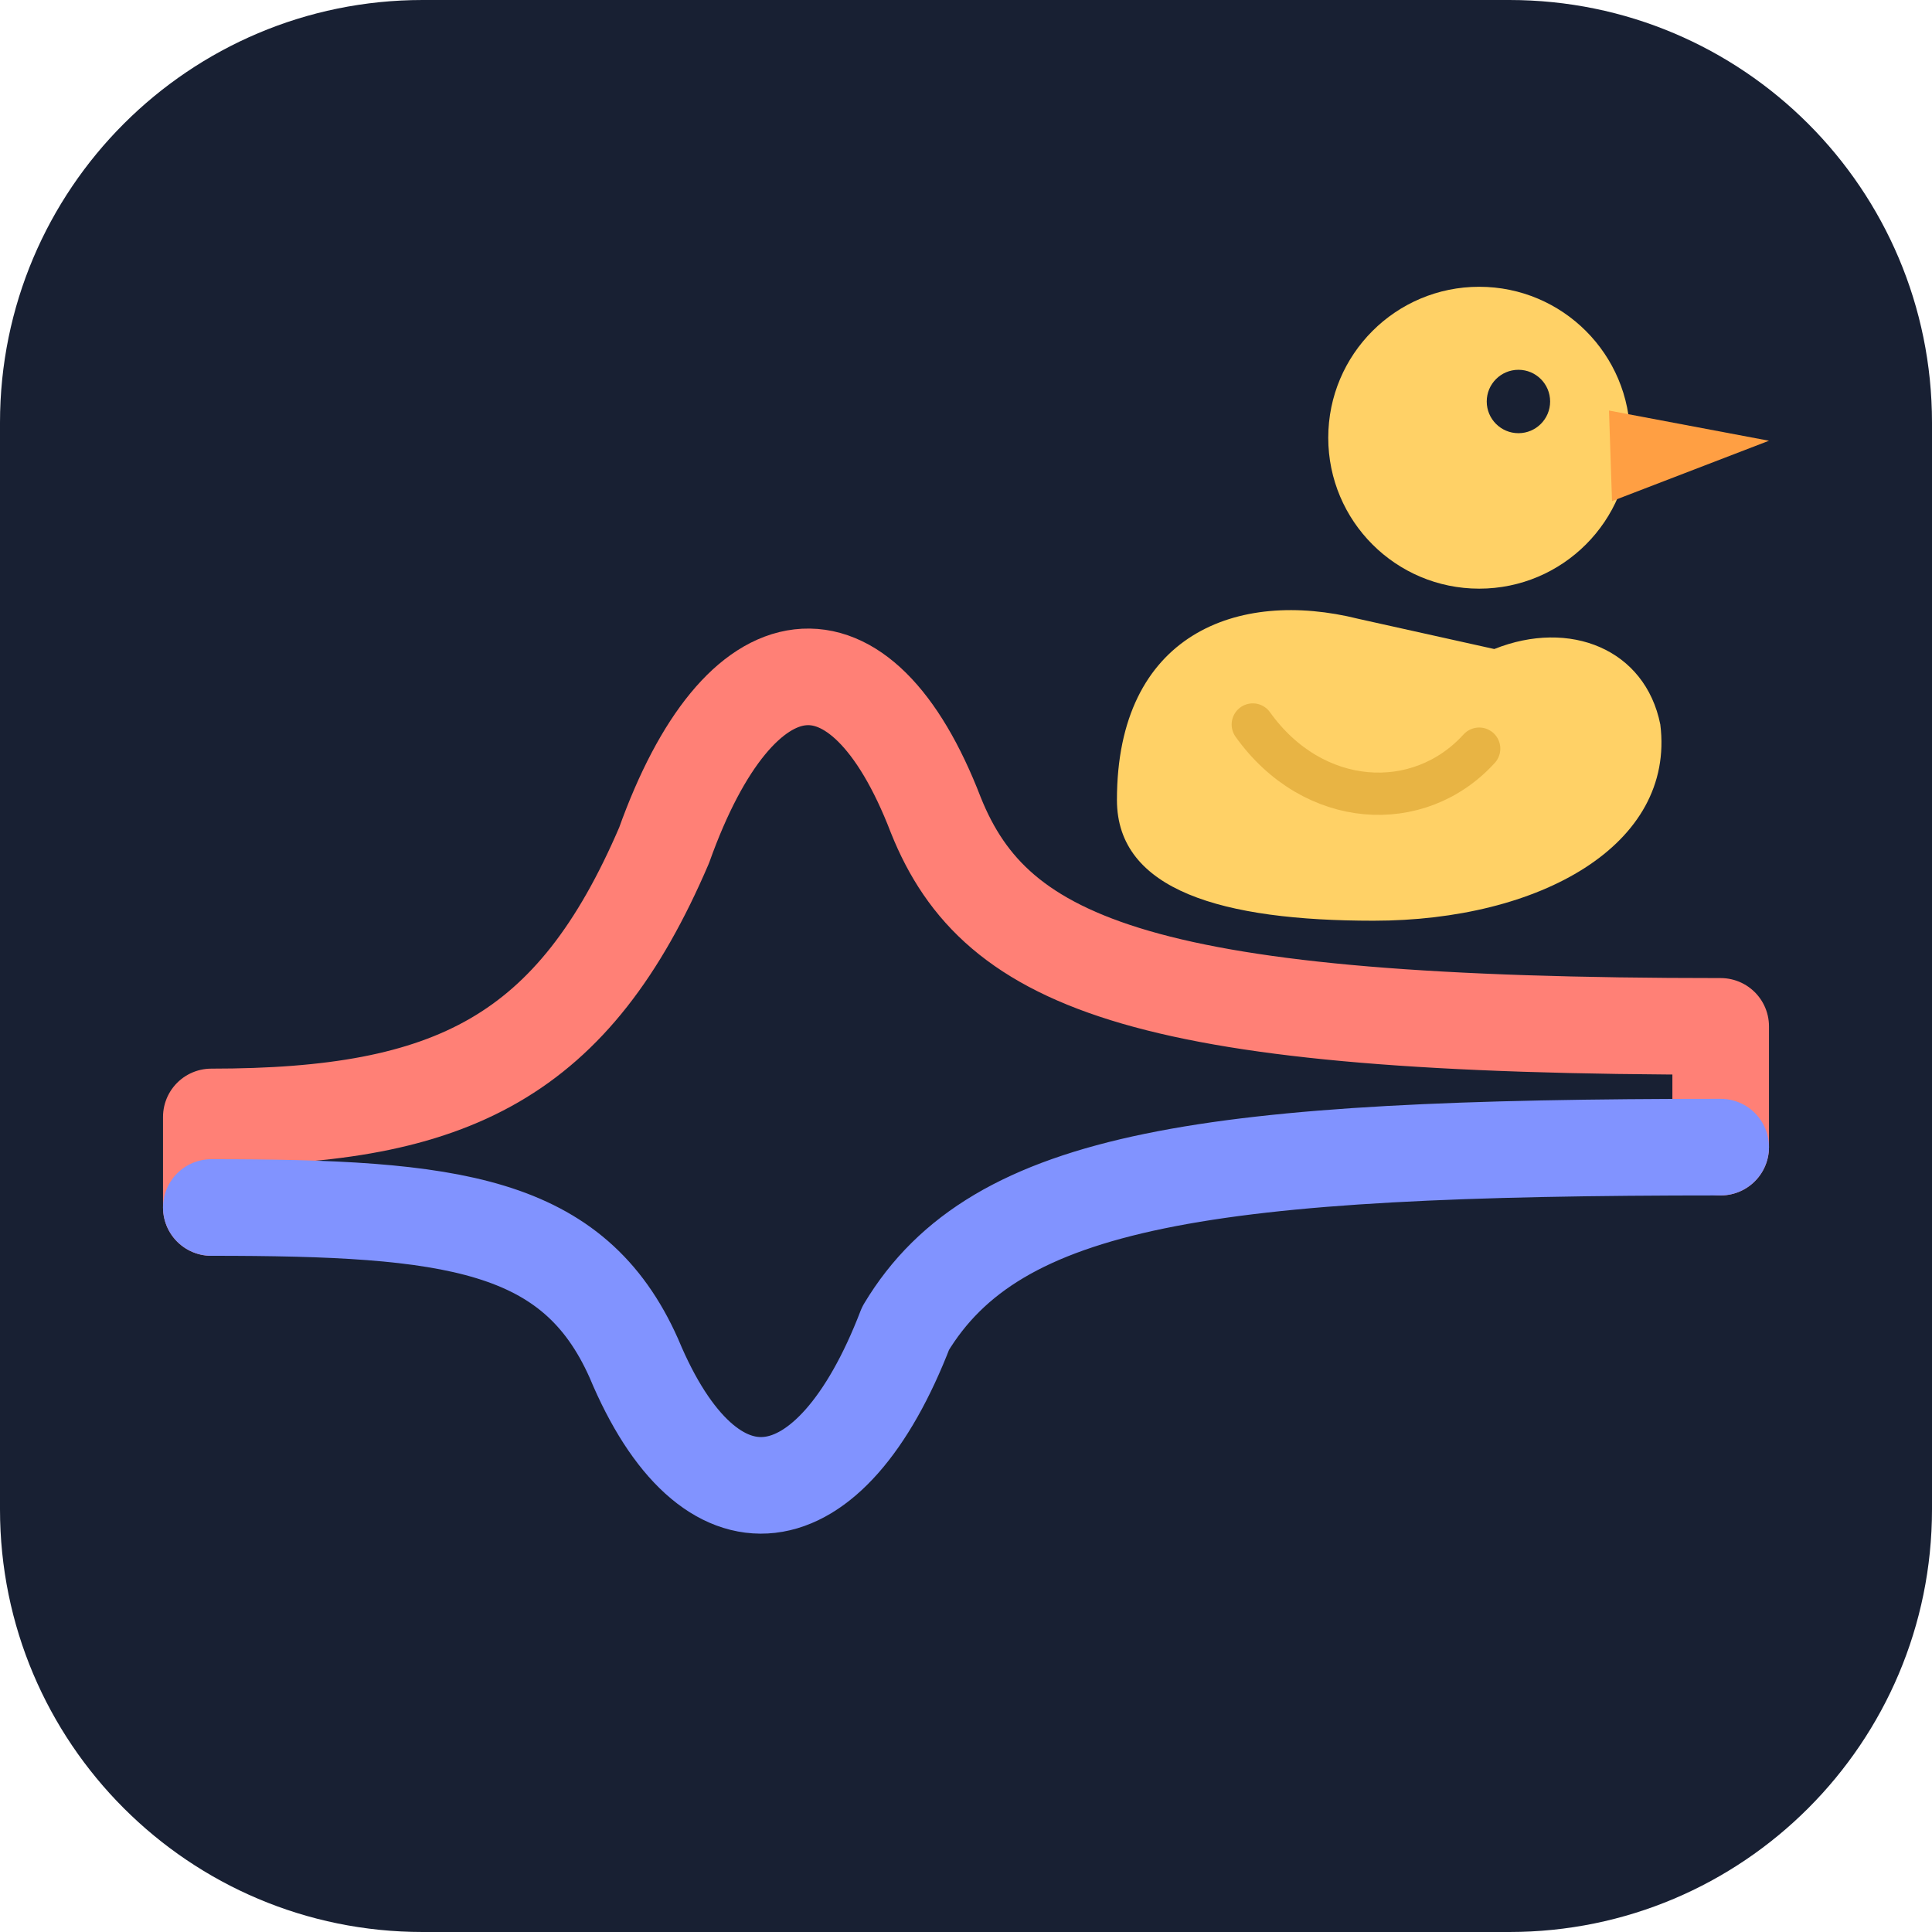
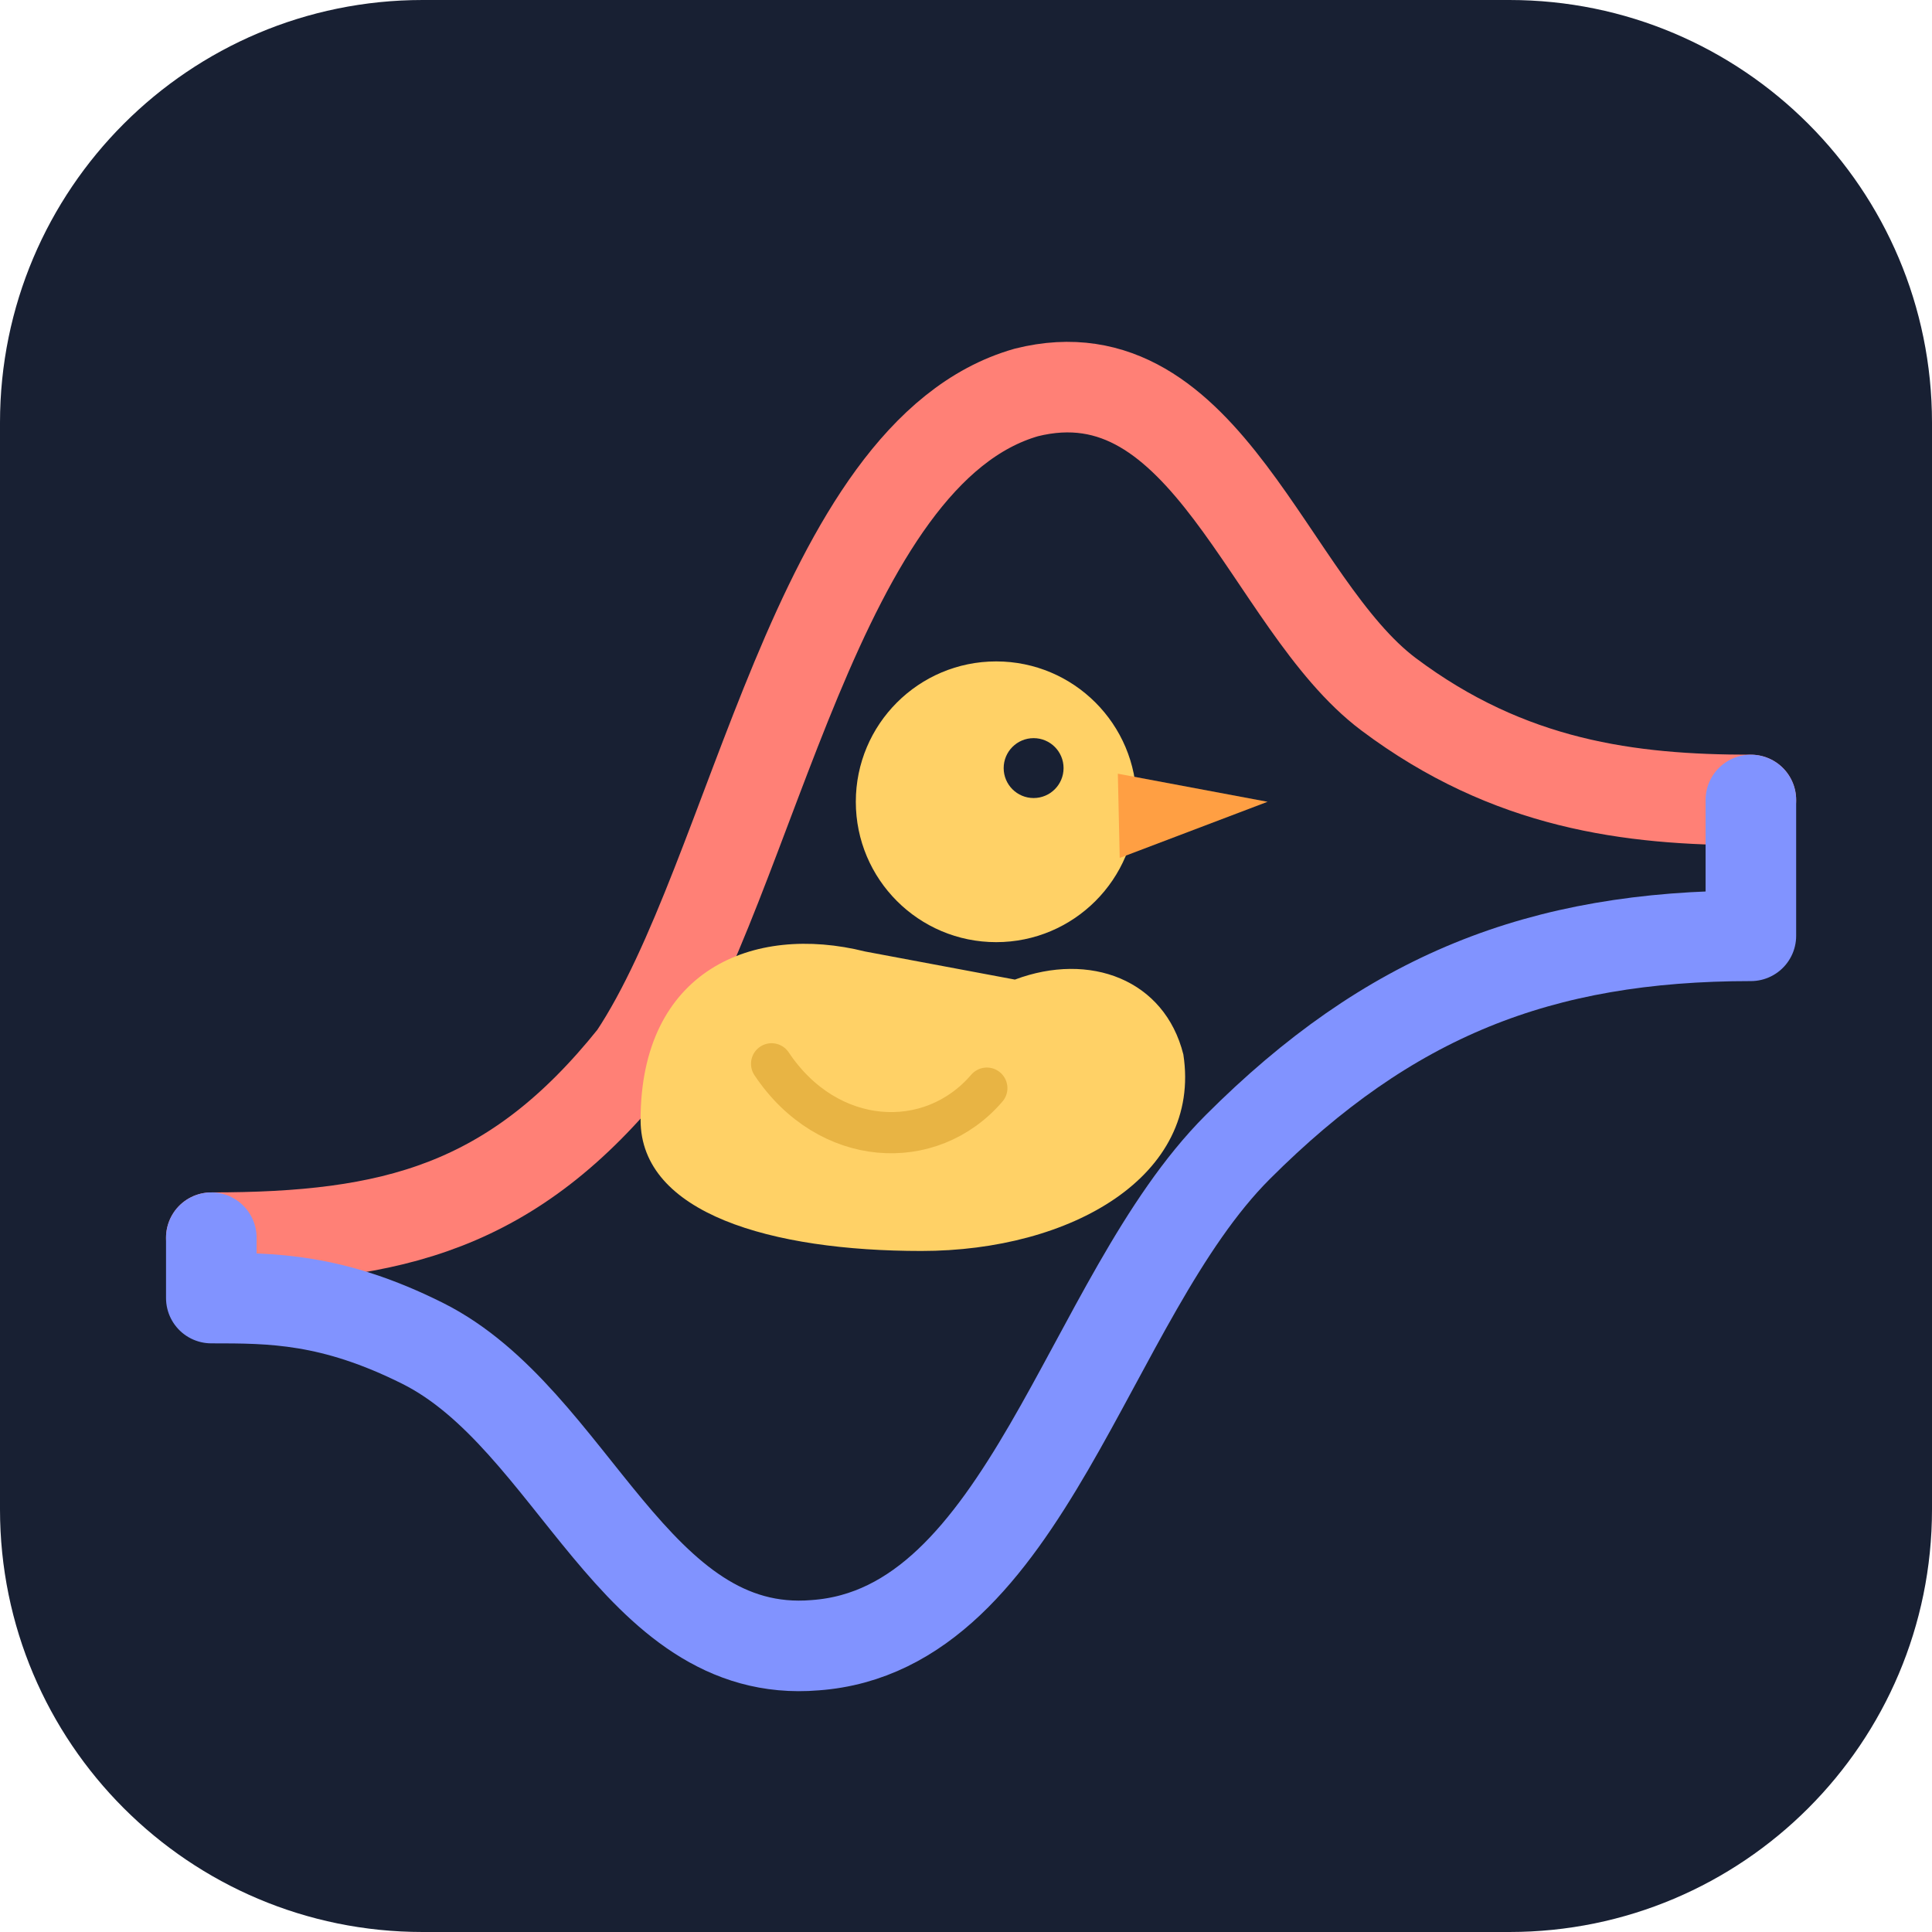
<svg xmlns="http://www.w3.org/2000/svg" viewBox="0 0 64 64">
  <rect width="64" height="64" rx="14" fill="#182033" />
-   <path d="M7 40 L 7 37 C 15 37, 19 35, 22 28 C 24.5 21, 28.5 20.5, 31 27 C 33 32, 38 34, 57 34 L 57 38" fill="none" stroke="#ff8076" stroke-width="3.2" stroke-linecap="round" stroke-linejoin="round" />
-   <path d="M57 38 C 40 38, 33 39, 30 44 C 27.5 50.5, 23.5 51, 21 45 C 19 40.5, 15 40, 7 40" fill="none" stroke="#8193ff" stroke-width="3.2" stroke-linecap="round" stroke-linejoin="round" />
-   <g transform="translate(0 -1)">
-     <path d="M37 27.5 C 37 22, 41 20.5, 45 21.5 L 49.5 22.5 C 52 21.5, 54.5 22.5, 55 25 C 55.5 29, 51 31.5, 45.5 31.5 C 40.5 31.5, 37 30.5, 37 27.5 Z" fill="#ffd166" />
-     <circle cx="49" cy="15.5" r="5" fill="#ffd166" />
-     <path d="M53.3 14.6 L 58.6 15.6 L 53.4 17.6 Z" fill="#ff9f43" />
-     <circle cx="50.3" cy="14.3" r="1.05" fill="#182033" />
-     <path d="M41.5 25 C 43.5 27.8, 47 28, 49 25.8" fill="none" stroke="#e8b444" stroke-width="1.4" stroke-linecap="round" />
+   <path d="M7 41 C 13 41, 17 40, 21 35 C 25 29, 27 15, 34 13 C 40 11.5, 42 20, 46 23 C 50 26, 54 26.5, 58 26.5" fill="none" stroke="#ff8076" stroke-width="3" stroke-linecap="round" stroke-linejoin="round" />
+   <path d="M58 26.5 L 58 31 C 51 31, 46 33, 41 38 C 36 43, 34 54, 27 54.5 C 21 55, 19 47, 14 44.5 C 11 43, 9 43, 7 43 L 7 41" fill="none" stroke="#8193ff" stroke-width="3" stroke-linecap="round" stroke-linejoin="round" />
+   <g transform="translate(17.5 18.5) scale(0.62)">
+     <path d="M6 30 C 6 22, 12 19.5, 18 21 L 26 22.5 C 30 21, 34 22.5, 35 26.5 C 36 33, 29 37, 21 37 C 13 37, 6 35, 6 30 Z" fill="#ffd166" />
+     <circle cx="25" cy="13" r="7.5" fill="#ffd166" />
+     <path d="M31.5 11.5 L 39.5 13 L 31.6 16 Z" fill="#ff9f43" />
+     <circle cx="27" cy="11.2" r="1.6" fill="#182033" />
+     <path d="M13 27 C 16 31.5, 21.5 31.8, 24.5 28.3" fill="none" stroke="#e8b444" stroke-width="2.2" stroke-linecap="round" />
  </g>
</svg>
